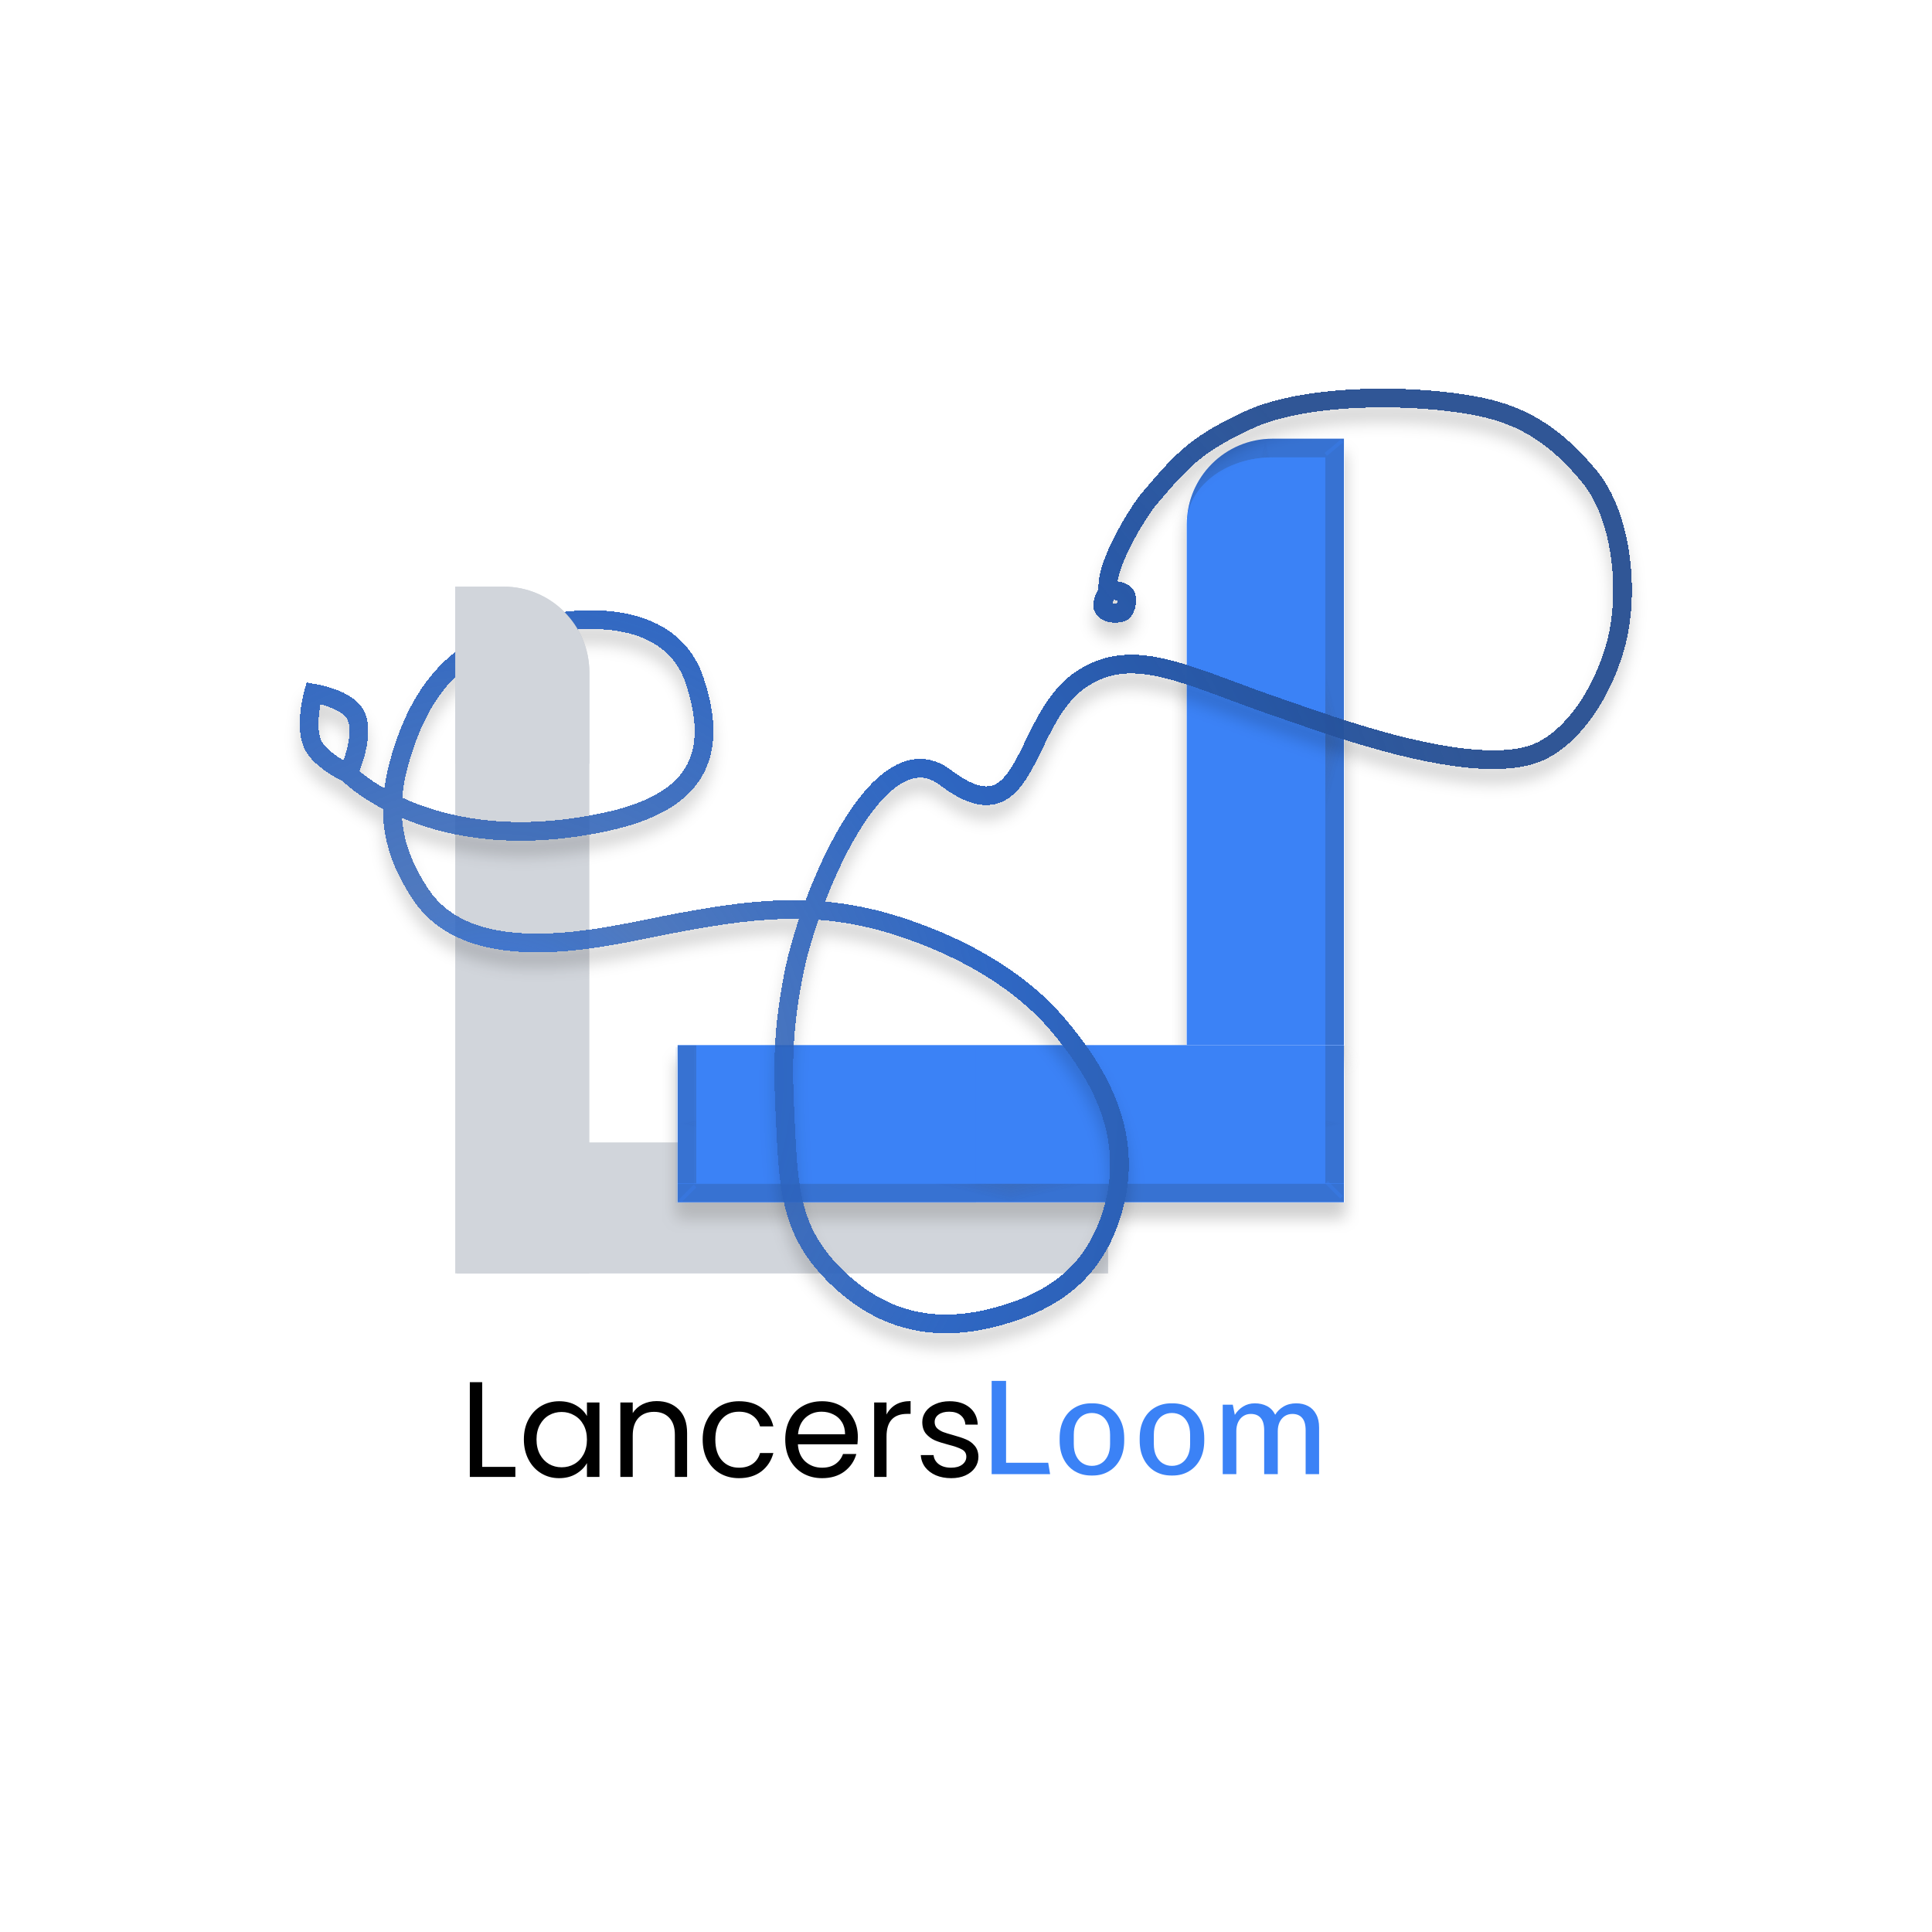
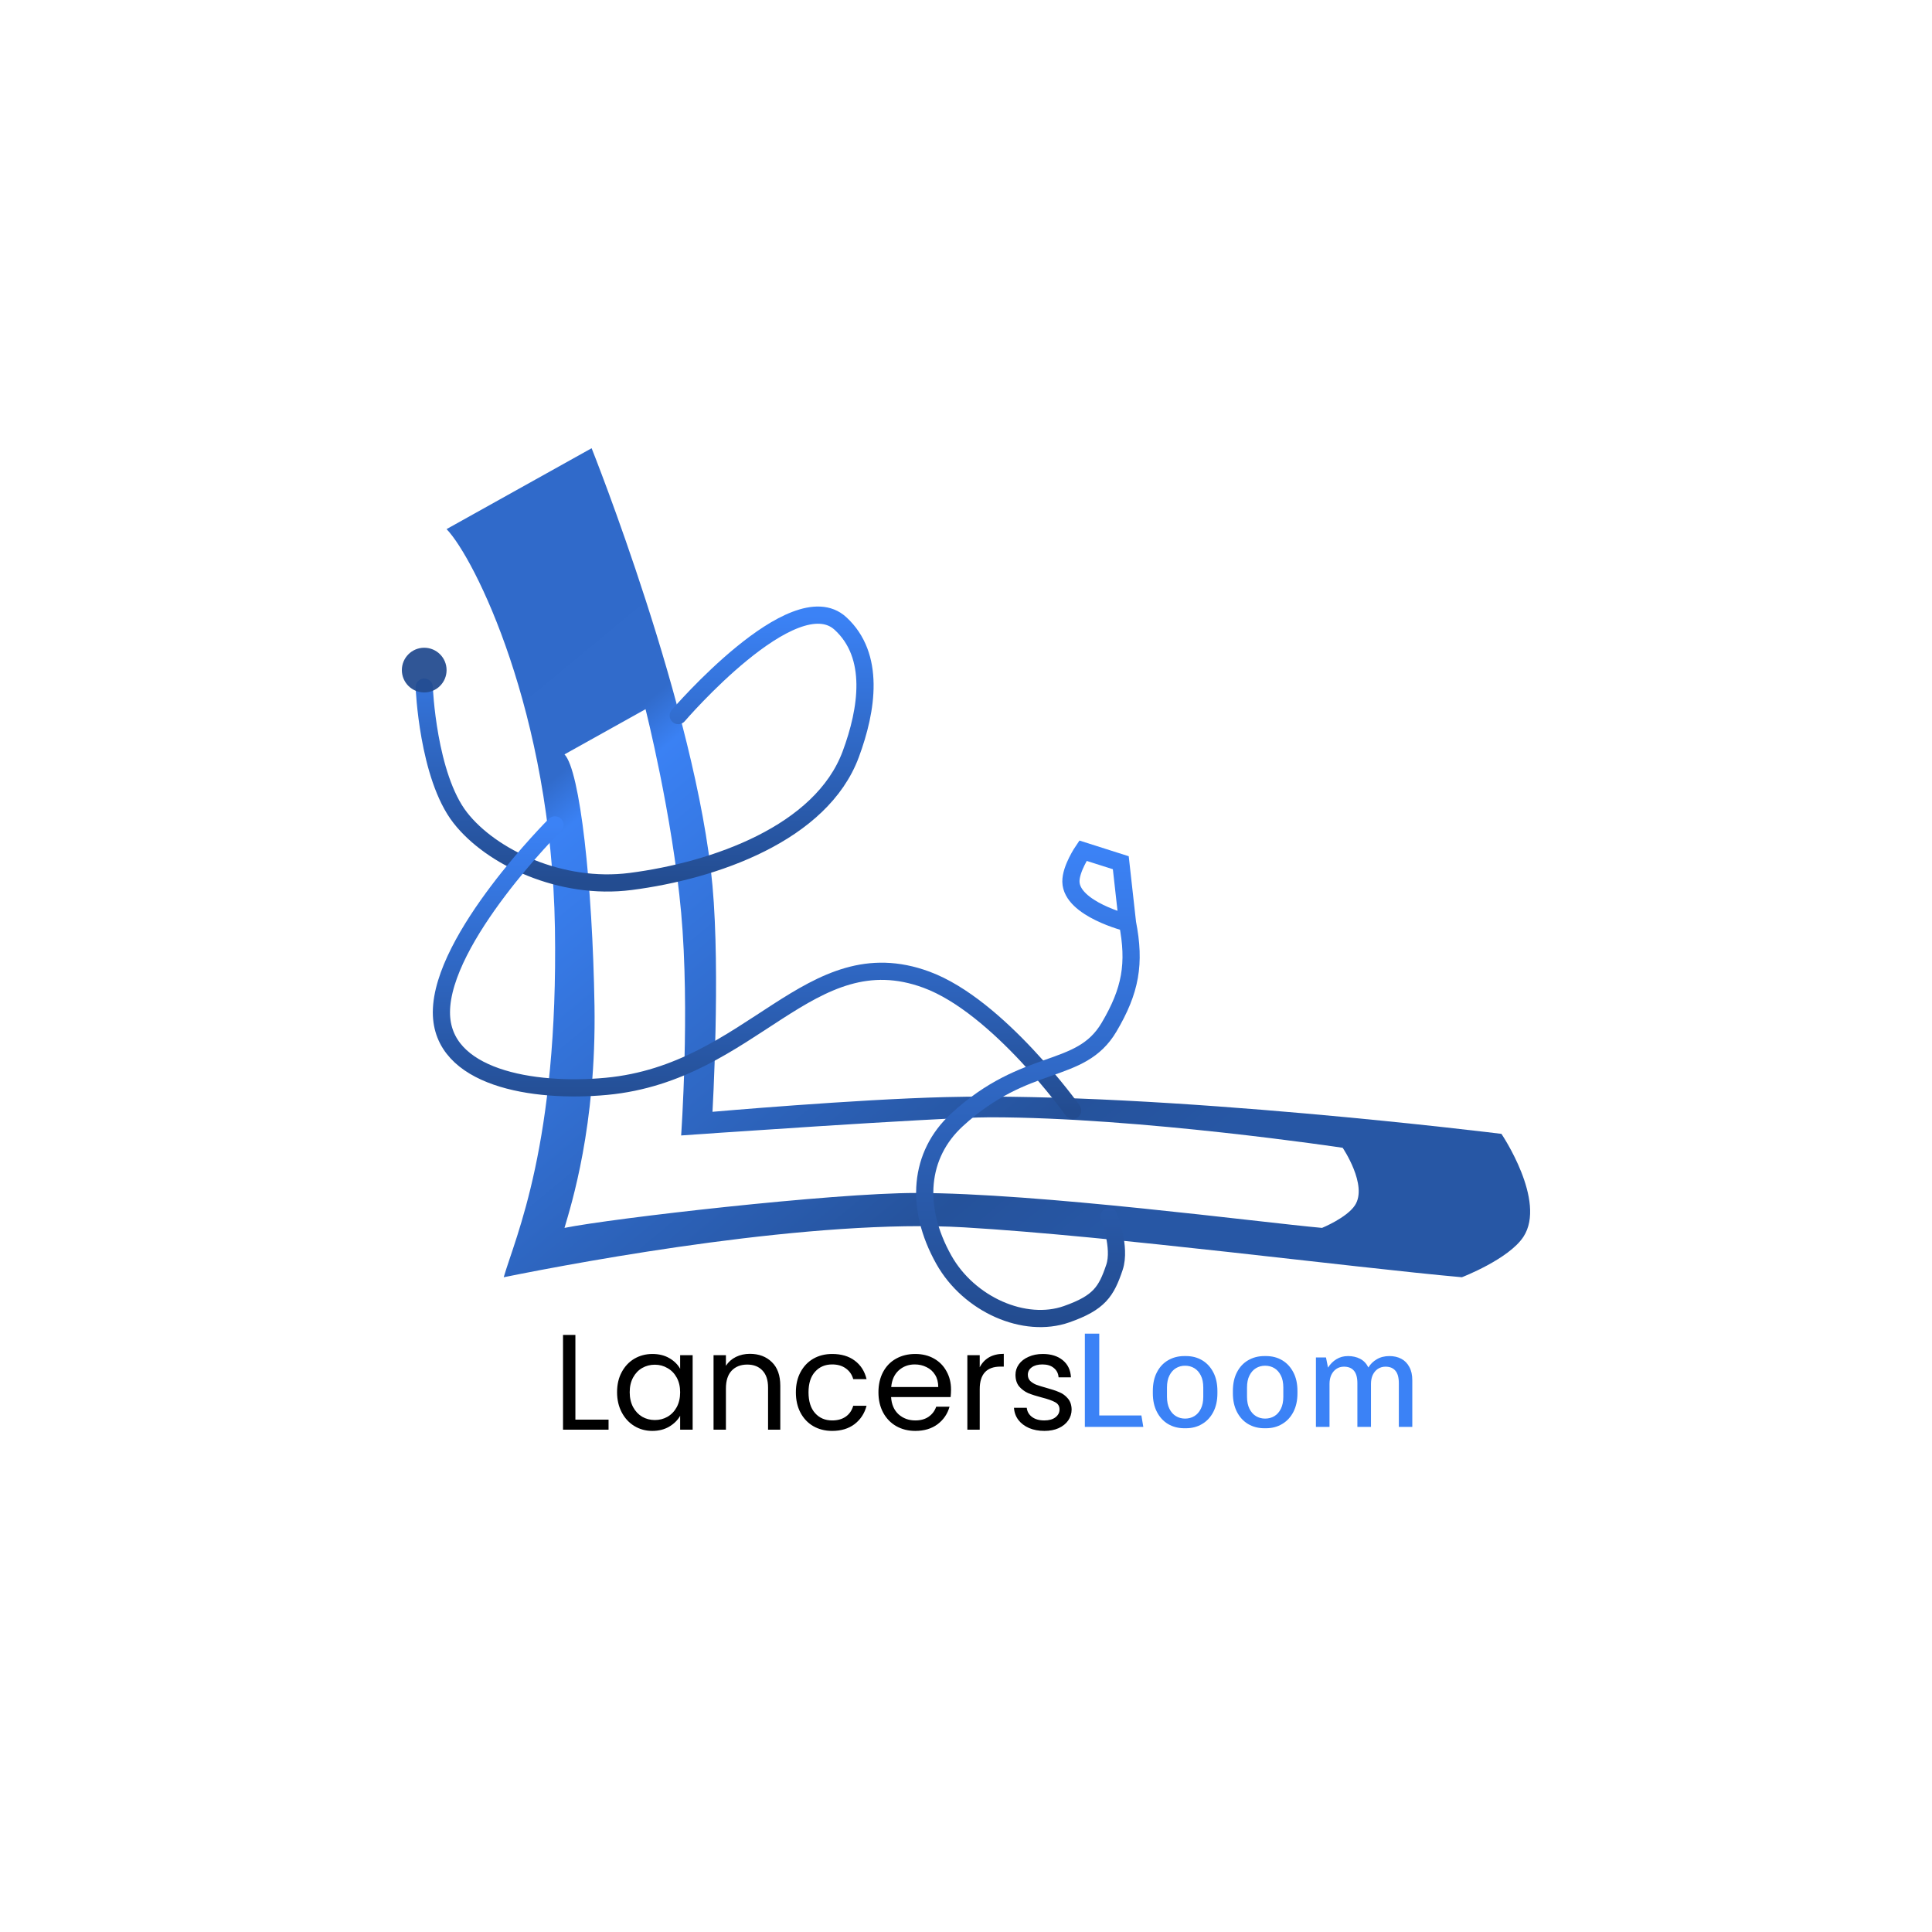
<svg xmlns="http://www.w3.org/2000/svg" width="500" height="500" viewBox="0 0 500 500" fill="none">
  <rect width="500" height="500" fill="white" />
-   <path d="M117.814 151.82H130.312C142.583 151.82 152.53 161.767 152.53 174.038V329.564H117.814V151.82Z" fill="#D1D5DB" />
-   <rect width="33.906" height="168.56" transform="matrix(0 -1 -1 0 286.779 329.564)" fill="#D1D5DB" />
-   <g filter="url(#filter0_dd_596_15)">
-     <mask id="path-3-inside-1_596_15" fill="white">
-       <path d="M347.81 113.536H329.341C317.07 113.536 307.123 123.483 307.123 135.754V270.471H347.81V113.536Z" />
-     </mask>
-     <path d="M347.81 113.536H329.341C317.07 113.536 307.123 123.483 307.123 135.754V270.471H347.81V113.536Z" fill="#3B82F6" />
-     <g clip-path="url(#paint0_diamond_596_15_clip_path)" data-figma-skip-parse="true" mask="url(#path-3-inside-1_596_15)">
-       <g transform="matrix(-0.0203435 0 0 0.0784676 327.466 192.003)">
-         <rect x="0" y="0" width="1238.1" height="1061.73" fill="url(#paint0_diamond_596_15)" opacity="0.64" shape-rendering="crispEdges" />
-         <rect x="0" y="0" width="1238.1" height="1061.73" transform="scale(1 -1)" fill="url(#paint0_diamond_596_15)" opacity="0.64" shape-rendering="crispEdges" />
-         <rect x="0" y="0" width="1238.1" height="1061.73" transform="scale(-1 1)" fill="url(#paint0_diamond_596_15)" opacity="0.64" shape-rendering="crispEdges" />
-         <rect x="0" y="0" width="1238.1" height="1061.73" transform="scale(-1)" fill="url(#paint0_diamond_596_15)" opacity="0.64" shape-rendering="crispEdges" />
-       </g>
-     </g>
-     <path d="M352.653 108.692H334.184C319.239 108.692 307.123 120.808 307.123 135.754V135.754C307.123 126.158 317.07 118.379 329.341 118.379H342.966L352.653 108.692ZM307.123 270.471H347.81H307.123ZM352.653 270.471V108.692L342.966 118.379V270.471H352.653ZM307.123 113.536V270.471V113.536Z" data-figma-gradient-fill="{&quot;type&quot;:&quot;GRADIENT_DIAMOND&quot;,&quot;stops&quot;:[{&quot;color&quot;:{&quot;r&quot;:0.52994793653488159,&quot;g&quot;:0.52994793653488159,&quot;b&quot;:0.52994793653488159,&quot;a&quot;:1.0},&quot;position&quot;:0.0},{&quot;color&quot;:{&quot;r&quot;:0.12994793057441711,&quot;g&quot;:0.12994793057441711,&quot;b&quot;:0.12994793057441711,&quot;a&quot;:0.27000001072883606},&quot;position&quot;:1.0}],&quot;stopsVar&quot;:[{&quot;color&quot;:{&quot;r&quot;:0.52994793653488159,&quot;g&quot;:0.52994793653488159,&quot;b&quot;:0.52994793653488159,&quot;a&quot;:1.0},&quot;position&quot;:0.0},{&quot;color&quot;:{&quot;r&quot;:0.12994793057441711,&quot;g&quot;:0.12994793057441711,&quot;b&quot;:0.12994793057441711,&quot;a&quot;:0.27000001072883606},&quot;position&quot;:1.0}],&quot;transform&quot;:{&quot;m00&quot;:-40.686901092529297,&quot;m01&quot;:0.0,&quot;m02&quot;:347.80957031250,&quot;m10&quot;:0.0,&quot;m11&quot;:156.93519592285156,&quot;m12&quot;:113.53576660156250},&quot;opacity&quot;:0.63999998569488525,&quot;blendMode&quot;:&quot;NORMAL&quot;,&quot;visible&quot;:true}" mask="url(#path-3-inside-1_596_15)" />
-   </g>
-   <g filter="url(#filter1_dd_596_15)">
-     <mask id="path-5-inside-2_596_15" fill="white">
-       <path d="M175.375 311.158V270.471H347.809V311.158L175.375 311.158Z" />
-     </mask>
-     <path d="M175.375 311.158V270.471H347.809V311.158L175.375 311.158Z" fill="#3B82F6" />
-     <g clip-path="url(#paint1_diamond_596_15_clip_path)" data-figma-skip-parse="true" mask="url(#path-5-inside-2_596_15)">
-       <g transform="matrix(0 -0.0203435 0.0862175 0 261.592 290.815)">
-         <rect x="0" y="0" width="1047.62" height="1011.24" fill="url(#paint1_diamond_596_15)" opacity="0.64" shape-rendering="crispEdges" />
-         <rect x="0" y="0" width="1047.62" height="1011.24" transform="scale(1 -1)" fill="url(#paint1_diamond_596_15)" opacity="0.64" shape-rendering="crispEdges" />
-         <rect x="0" y="0" width="1047.62" height="1011.24" transform="scale(-1 1)" fill="url(#paint1_diamond_596_15)" opacity="0.64" shape-rendering="crispEdges" />
-         <rect x="0" y="0" width="1047.62" height="1011.24" transform="scale(-1)" fill="url(#paint1_diamond_596_15)" opacity="0.64" shape-rendering="crispEdges" />
-       </g>
-     </g>
-     <path d="M175.375 311.158H170.531V316.002H175.375V311.158ZM347.809 311.158V316.002H352.653V311.158H347.809ZM180.218 311.158V270.471H170.531V311.158H180.218ZM342.966 270.471V311.158H352.653V270.471H342.966ZM347.809 306.314L175.375 306.314V316.002L347.809 316.002V306.314Z" data-figma-gradient-fill="{&quot;type&quot;:&quot;GRADIENT_DIAMOND&quot;,&quot;stops&quot;:[{&quot;color&quot;:{&quot;r&quot;:0.52994793653488159,&quot;g&quot;:0.52994793653488159,&quot;b&quot;:0.52994793653488159,&quot;a&quot;:1.0},&quot;position&quot;:0.0},{&quot;color&quot;:{&quot;r&quot;:0.12994793057441711,&quot;g&quot;:0.12994793057441711,&quot;b&quot;:0.12994793057441711,&quot;a&quot;:0.27000001072883606},&quot;position&quot;:1.0}],&quot;stopsVar&quot;:[{&quot;color&quot;:{&quot;r&quot;:0.52994793653488159,&quot;g&quot;:0.52994793653488159,&quot;b&quot;:0.52994793653488159,&quot;a&quot;:1.0},&quot;position&quot;:0.0},{&quot;color&quot;:{&quot;r&quot;:0.12994793057441711,&quot;g&quot;:0.12994793057441711,&quot;b&quot;:0.12994793057441711,&quot;a&quot;:0.27000001072883606},&quot;position&quot;:1.0}],&quot;transform&quot;:{&quot;m00&quot;:-7.6938874040799292e-15,&quot;m01&quot;:172.43496704101562,&quot;m02&quot;:175.374511718750,&quot;m10&quot;:-40.686901092529297,&quot;m11&quot;:-3.0770765574233624e-14,&quot;m12&quot;:311.1579589843750},&quot;opacity&quot;:0.63999998569488525,&quot;blendMode&quot;:&quot;NORMAL&quot;,&quot;visible&quot;:true}" mask="url(#path-5-inside-2_596_15)" />
-   </g>
-   <line x1="176.001" y1="310.815" x2="179.876" y2="306.941" stroke="#3B82F6" stroke-opacity="0.32" stroke-width="0.969" />
-   <line x1="343.308" y1="305.971" x2="347.183" y2="309.846" stroke="#3B82F6" stroke-opacity="0.32" stroke-width="0.969" />
-   <line x1="347.313" y1="114.083" x2="343.115" y2="117.605" stroke="#3B82F6" stroke-opacity="0.32" stroke-width="0.969" />
-   <g filter="url(#filter2_d_596_15)">
-     <path d="M90.126 200.204C90.126 200.204 111.65 222.422 156.78 212.701C179.692 207.766 186.449 196.127 179.734 176.019C173.988 158.817 152.652 158.106 135.172 162.941C119.057 167.399 110.04 177.142 104.657 192.972C99.7 207.549 100.355 218.622 108.872 231.448C122.137 251.421 156.969 242.378 171.984 239.471C193.526 235.302 210.833 232.891 231.766 239.471C251.14 245.562 265.093 255.055 273.424 264.775C284.648 277.869 293.917 294.101 287.748 314.064C283.161 328.908 273.189 336.612 258.201 340.704C241.604 345.236 227.648 341.824 215.577 329.564C205.462 319.291 204.207 309.087 203.468 294.689C202.599 277.771 202.161 268.692 205.405 252.065C209.28 232.206 227.351 188.145 244.639 201.206C266.436 217.675 264.112 186.641 279.514 176.019C293.56 166.332 307.912 175.475 332.794 183.769C341.513 186.675 382.014 202.262 398.668 194.425C406.902 190.55 414.421 180.044 418.043 167.301C421.807 154.058 420.051 133.819 411.262 123.223C402.995 113.258 394.793 107.723 383.168 105.301C366.887 101.91 338.182 101.669 323.107 108.692C310.048 114.775 306.459 118.379 297.435 129.035C294.621 132.359 285.81 146.473 286.779 152.77M90.126 200.204C90.126 200.204 83.208 196.976 81.1 192.972C78.625 188.274 81.1 179.374 81.1 179.374C81.1 179.374 88.839 180.631 91.514 184.235C95.245 189.261 90.126 200.204 90.126 200.204ZM286.779 152.77C286.262 154.232 284.442 156.487 285.922 157.851C287.119 158.953 288.931 158.776 290.088 158.545C291.245 158.314 291.884 155.781 291.477 154.379C290.935 152.517 286.779 152.77 286.779 152.77Z" stroke="url(#paint2_radial_596_15)" stroke-width="4.844" stroke-linecap="round" shape-rendering="crispEdges" />
-   </g>
-   <path d="M117.814 151.82H130.312C142.583 151.82 152.53 161.767 152.53 174.038V197.644H117.814V151.82Z" fill="#D1D5DB" />
-   <g opacity="0.1">
-     <mask id="path-12-inside-3_596_15" fill="white">
-       <path d="M174.832 311.294V271.024H252.595V311.294H174.832Z" />
-     </mask>
-     <path d="M174.832 311.294V271.024H252.595V311.294H174.832Z" fill="#3B82F6" />
-     <g clip-path="url(#paint3_diamond_596_15_clip_path)" data-figma-skip-parse="true" mask="url(#path-12-inside-3_596_15)">
-       <g transform="matrix(0 -0.0201351 0.0388815 0 213.714 291.159)">
-         <rect x="0" y="0" width="1048.11" height="1024.92" fill="url(#paint3_diamond_596_15)" opacity="0.64" shape-rendering="crispEdges" />
-         <rect x="0" y="0" width="1048.11" height="1024.92" transform="scale(1 -1)" fill="url(#paint3_diamond_596_15)" opacity="0.64" shape-rendering="crispEdges" />
-         <rect x="0" y="0" width="1048.11" height="1024.92" transform="scale(-1 1)" fill="url(#paint3_diamond_596_15)" opacity="0.64" shape-rendering="crispEdges" />
-         <rect x="0" y="0" width="1048.11" height="1024.92" transform="scale(-1)" fill="url(#paint3_diamond_596_15)" opacity="0.64" shape-rendering="crispEdges" />
-       </g>
-     </g>
-     <path d="M174.832 311.294H169.988V316.138H174.832V311.294ZM179.676 311.294V271.024H169.988V311.294H179.676ZM252.595 306.45H174.832V316.138H252.595V306.45Z" data-figma-gradient-fill="{&quot;type&quot;:&quot;GRADIENT_DIAMOND&quot;,&quot;stops&quot;:[{&quot;color&quot;:{&quot;r&quot;:0.52994793653488159,&quot;g&quot;:0.52994793653488159,&quot;b&quot;:0.52994793653488159,&quot;a&quot;:1.0},&quot;position&quot;:0.0},{&quot;color&quot;:{&quot;r&quot;:0.12994793057441711,&quot;g&quot;:0.12994793057441711,&quot;b&quot;:0.12994793057441711,&quot;a&quot;:0.27000001072883606},&quot;position&quot;:1.0}],&quot;stopsVar&quot;:[{&quot;color&quot;:{&quot;r&quot;:0.52994793653488159,&quot;g&quot;:0.52994793653488159,&quot;b&quot;:0.52994793653488159,&quot;a&quot;:1.0},&quot;position&quot;:0.0},{&quot;color&quot;:{&quot;r&quot;:0.12994793057441711,&quot;g&quot;:0.12994793057441711,&quot;b&quot;:0.12994793057441711,&quot;a&quot;:0.27000001072883606},&quot;position&quot;:1.0}],&quot;transform&quot;:{&quot;m00&quot;:-7.6150786116344418e-15,&quot;m01&quot;:77.763031005859375,&quot;m02&quot;:174.832031250,&quot;m10&quot;:-40.27014160156250,&quot;m11&quot;:-1.3876698523444288e-14,&quot;m12&quot;:311.29382324218750},&quot;opacity&quot;:0.63999998569488525,&quot;blendMode&quot;:&quot;NORMAL&quot;,&quot;visible&quot;:true}" mask="url(#path-12-inside-3_596_15)" />
-   </g>
-   <path d="M124.791 379.629H133.375V382.232H121.59V357.713H124.791V379.629ZM135.578 372.523C135.578 370.553 135.977 368.829 136.775 367.352C137.572 365.851 138.662 364.69 140.046 363.869C141.453 363.048 143.013 362.638 144.725 362.638C146.413 362.638 147.879 363.001 149.122 363.728C150.365 364.455 151.292 365.37 151.901 366.472V362.954H155.138V382.232H151.901V378.644C151.268 379.77 150.318 380.708 149.052 381.458C147.809 382.185 146.355 382.549 144.69 382.549C142.978 382.549 141.43 382.127 140.046 381.282C138.662 380.438 137.572 379.254 136.775 377.729C135.977 376.205 135.578 374.469 135.578 372.523ZM151.901 372.558C151.901 371.104 151.608 369.838 151.022 368.759C150.436 367.68 149.638 366.859 148.63 366.296C147.645 365.71 146.554 365.417 145.358 365.417C144.162 365.417 143.072 365.698 142.087 366.261C141.102 366.824 140.316 367.645 139.73 368.724C139.143 369.802 138.85 371.069 138.85 372.523C138.85 374 139.143 375.29 139.73 376.393C140.316 377.471 141.102 378.304 142.087 378.89C143.072 379.453 144.162 379.735 145.358 379.735C146.554 379.735 147.645 379.453 148.63 378.89C149.638 378.304 150.436 377.471 151.022 376.393C151.608 375.29 151.901 374.012 151.901 372.558ZM169.94 362.603C172.285 362.603 174.185 363.318 175.639 364.748C177.093 366.156 177.82 368.196 177.82 370.87V382.232H174.654V371.327C174.654 369.404 174.173 367.938 173.212 366.93C172.25 365.898 170.937 365.382 169.272 365.382C167.583 365.382 166.235 365.909 165.226 366.965C164.241 368.02 163.749 369.556 163.749 371.573V382.232H160.548V362.954H163.749V365.698C164.382 364.713 165.238 363.951 166.317 363.412C167.419 362.872 168.627 362.603 169.94 362.603ZM181.853 372.558C181.853 370.565 182.252 368.829 183.049 367.352C183.847 365.851 184.949 364.69 186.356 363.869C187.787 363.048 189.417 362.638 191.246 362.638C193.615 362.638 195.561 363.212 197.086 364.361C198.634 365.511 199.654 367.105 200.146 369.146H196.699C196.37 367.973 195.725 367.047 194.764 366.367C193.826 365.687 192.653 365.346 191.246 365.346C189.417 365.346 187.939 365.98 186.814 367.246C185.688 368.489 185.125 370.26 185.125 372.558C185.125 374.88 185.688 376.674 186.814 377.94C187.939 379.207 189.417 379.84 191.246 379.84C192.653 379.84 193.826 379.512 194.764 378.855C195.702 378.198 196.347 377.26 196.699 376.041H200.146C199.63 378.011 198.598 379.594 197.05 380.79C195.503 381.962 193.568 382.549 191.246 382.549C189.417 382.549 187.787 382.138 186.356 381.318C184.949 380.497 183.847 379.336 183.049 377.835C182.252 376.334 181.853 374.575 181.853 372.558ZM222.007 371.855C222.007 372.464 221.972 373.109 221.901 373.789H206.493C206.61 375.689 207.255 377.178 208.428 378.257C209.624 379.312 211.066 379.84 212.755 379.84C214.139 379.84 215.288 379.523 216.202 378.89C217.141 378.234 217.797 377.366 218.172 376.287H221.62C221.104 378.14 220.072 379.652 218.524 380.825C216.976 381.974 215.053 382.549 212.755 382.549C210.926 382.549 209.284 382.138 207.83 381.318C206.399 380.497 205.274 379.336 204.453 377.835C203.632 376.31 203.222 374.552 203.222 372.558C203.222 370.565 203.62 368.817 204.418 367.316C205.215 365.816 206.329 364.666 207.76 363.869C209.214 363.048 210.879 362.638 212.755 362.638C214.584 362.638 216.202 363.036 217.61 363.834C219.017 364.631 220.096 365.733 220.846 367.141C221.62 368.524 222.007 370.096 222.007 371.855ZM218.7 371.186C218.7 369.967 218.43 368.923 217.891 368.055C217.352 367.164 216.613 366.496 215.675 366.05C214.76 365.581 213.74 365.346 212.614 365.346C210.996 365.346 209.612 365.862 208.463 366.894C207.337 367.926 206.693 369.357 206.528 371.186H218.7ZM229.434 366.085C229.997 364.983 230.794 364.127 231.826 363.517C232.881 362.907 234.159 362.603 235.66 362.603V365.909H234.816C231.228 365.909 229.434 367.856 229.434 371.749V382.232H226.232V362.954H229.434V366.085ZM246.18 382.549C244.703 382.549 243.378 382.303 242.205 381.81C241.032 381.294 240.106 380.591 239.426 379.699C238.746 378.785 238.371 377.741 238.3 376.568H241.607C241.701 377.53 242.146 378.316 242.944 378.925C243.765 379.535 244.832 379.84 246.145 379.84C247.365 379.84 248.326 379.57 249.03 379.031C249.733 378.492 250.085 377.811 250.085 376.991C250.085 376.146 249.71 375.525 248.959 375.126C248.209 374.704 247.048 374.294 245.477 373.895C244.046 373.52 242.874 373.144 241.959 372.769C241.068 372.37 240.294 371.796 239.637 371.045C239.004 370.271 238.687 369.263 238.687 368.02C238.687 367.035 238.98 366.132 239.567 365.311C240.153 364.49 240.986 363.846 242.064 363.376C243.143 362.884 244.374 362.638 245.758 362.638C247.892 362.638 249.616 363.177 250.929 364.256C252.243 365.335 252.946 366.812 253.04 368.688H249.839C249.768 367.68 249.358 366.871 248.608 366.261C247.881 365.651 246.896 365.346 245.653 365.346C244.503 365.346 243.589 365.593 242.909 366.085C242.229 366.578 241.889 367.223 241.889 368.02C241.889 368.653 242.088 369.181 242.487 369.603C242.909 370.002 243.425 370.33 244.034 370.588C244.668 370.823 245.535 371.092 246.638 371.397C248.021 371.772 249.147 372.148 250.015 372.523C250.882 372.875 251.621 373.414 252.231 374.141C252.864 374.868 253.193 375.818 253.216 376.991C253.216 378.046 252.923 378.996 252.337 379.84C251.75 380.684 250.918 381.353 249.839 381.845C248.783 382.314 247.564 382.549 246.18 382.549Z" fill="black" />
-   <path d="M256.64 381.509V357.377H260.369V378.554H271.274L271.767 381.509H256.64ZM282.362 381.861C280.814 381.861 279.419 381.497 278.176 380.77C276.956 380.043 275.995 379 275.291 377.639C274.588 376.279 274.236 374.673 274.236 372.82V372.222C274.236 370.322 274.588 368.704 275.291 367.367C275.995 366.007 276.956 364.975 278.176 364.272C279.419 363.545 280.814 363.181 282.362 363.181H282.819C284.391 363.181 285.786 363.545 287.006 364.272C288.225 364.999 289.187 366.042 289.89 367.402C290.594 368.739 290.946 370.346 290.946 372.222V372.82C290.946 374.673 290.594 376.279 289.89 377.639C289.187 379 288.213 380.043 286.97 380.77C285.751 381.497 284.367 381.861 282.819 381.861H282.362ZM282.573 379.363C283.464 379.363 284.262 379.152 284.965 378.73C285.669 378.308 286.232 377.675 286.654 376.83C287.076 375.986 287.287 374.942 287.287 373.699V371.342C287.287 370.076 287.076 369.032 286.654 368.212C286.232 367.367 285.669 366.734 284.965 366.312C284.262 365.89 283.464 365.679 282.573 365.679C281.705 365.679 280.92 365.89 280.216 366.312C279.513 366.734 278.95 367.367 278.528 368.212C278.105 369.032 277.894 370.076 277.894 371.342V373.699C277.894 374.942 278.105 375.986 278.528 376.83C278.95 377.675 279.513 378.308 280.216 378.73C280.92 379.152 281.705 379.363 282.573 379.363ZM303.077 381.861C301.53 381.861 300.134 381.497 298.891 380.77C297.672 380.043 296.71 379 296.007 377.639C295.303 376.279 294.951 374.673 294.951 372.82V372.222C294.951 370.322 295.303 368.704 296.007 367.367C296.71 366.007 297.672 364.975 298.891 364.272C300.134 363.545 301.53 363.181 303.077 363.181H303.535C305.106 363.181 306.502 363.545 307.721 364.272C308.941 364.999 309.902 366.042 310.606 367.402C311.309 368.739 311.661 370.346 311.661 372.222V372.82C311.661 374.673 311.309 376.279 310.606 377.639C309.902 379 308.929 380.043 307.686 380.77C306.466 381.497 305.083 381.861 303.535 381.861H303.077ZM303.289 379.363C304.18 379.363 304.977 379.152 305.681 378.73C306.384 378.308 306.947 377.675 307.369 376.83C307.791 375.986 308.002 374.942 308.002 373.699V371.342C308.002 370.076 307.791 369.032 307.369 368.212C306.947 367.367 306.384 366.734 305.681 366.312C304.977 365.89 304.18 365.679 303.289 365.679C302.421 365.679 301.635 365.89 300.932 366.312C300.228 366.734 299.665 367.367 299.243 368.212C298.821 369.032 298.61 370.076 298.61 371.342V373.699C298.61 374.942 298.821 375.986 299.243 376.83C299.665 377.675 300.228 378.308 300.932 378.73C301.635 379.152 302.421 379.363 303.289 379.363ZM316.441 381.509V363.533H319.044L319.572 366.171C320.158 365.233 320.885 364.506 321.753 363.99C322.62 363.451 323.617 363.181 324.743 363.181C325.915 363.181 326.959 363.416 327.874 363.885C328.788 364.354 329.504 365.104 330.02 366.136C330.536 365.268 331.251 364.565 332.165 364.025C333.104 363.462 334.206 363.181 335.472 363.181C336.621 363.181 337.642 363.416 338.533 363.885C339.424 364.354 340.116 365.057 340.608 365.995C341.124 366.91 341.382 368.059 341.382 369.443V381.509H337.9V370.217C337.9 368.716 337.595 367.625 336.985 366.945C336.399 366.265 335.554 365.925 334.452 365.925C333.725 365.925 333.068 366.113 332.482 366.488C331.919 366.863 331.474 367.391 331.145 368.071C330.84 368.751 330.688 369.513 330.688 370.357V381.509H327.17V370.217C327.17 368.716 326.865 367.625 326.255 366.945C325.669 366.265 324.813 365.925 323.687 365.925C322.96 365.925 322.315 366.113 321.753 366.488C321.19 366.863 320.744 367.391 320.416 368.071C320.111 368.751 319.959 369.513 319.959 370.357V381.509H316.441Z" fill="#3B82F6" />
+   <path d="M143.615 240.189C142.705 184.245 122.777 144.385 115.573 136.932L153.11 116C153.11 116 180.276 183.971 184.391 229.221C186.463 252.006 184.391 287.734 184.391 287.734C184.391 287.734 221.078 284.518 244.678 283.929C301.022 282.521 388.571 293.443 388.571 293.443C388.571 293.443 400.331 310.815 394.259 320.083C390.458 325.885 378.334 330.549 378.334 330.549C349.896 328.012 288.229 319.924 249.555 317.64C210.88 315.357 152.352 326.109 130.36 330.549C133.393 320.083 144.525 296.134 143.615 240.189Z" fill="url(#paint0_linear_598_2)" />
+   <path d="M153.854 260.22C153.345 228.962 150.116 199.396 146.091 195.232L167.065 183.537C167.065 183.537 173.981 210.901 176.28 236.183C178.579 261.466 176.28 293.856 176.28 293.856C176.28 293.856 243.042 289.153 256.232 289.153C294.957 289.153 347.482 297.046 347.482 297.046C347.482 297.046 354.052 306.752 350.66 311.93C348.536 315.172 342.14 317.778 342.14 317.778C326.252 316.36 268.695 308.738 237.091 308.738C215.445 308.738 158.379 315.297 146.091 317.778C147.786 311.93 154.362 291.478 153.854 260.22Z" fill="white" />
+   <path d="M109.787 177.826C109.787 177.826 110.687 200.862 119.134 211.655C127.146 221.893 145.174 230.445 163.201 228.125C184.876 225.335 212.58 215.677 220.177 195.186C224.467 183.614 226.605 169.696 217.506 161.356C205.454 150.31 175.534 185.189 175.534 185.189" stroke="url(#paint1_linear_598_2)" stroke-width="4.451" stroke-linecap="round" />
+   <path d="M143.616 213.482C143.616 213.482 114.238 242.786 114.238 262.001C114.238 278.915 137.84 282.941 156.969 281.141C194.805 277.58 209.468 242.384 239.762 253.543C258.361 260.394 277.598 287.373 277.598 287.373" stroke="url(#paint2_linear_598_2)" stroke-width="4.451" stroke-linecap="round" />
+   <path d="M287.016 314.861C287.016 314.861 290.158 322.822 288.422 327.982C286.299 334.295 284.484 337.143 276.045 340.114C265.179 343.939 250.781 337.638 244.257 326.002C236.623 312.385 237.905 298.818 247.633 289.855C265.636 273.268 279.555 278.446 287.016 265.84C292.615 256.381 293.858 249.365 291.798 238.854M291.798 238.854L290.061 223.275L280.269 220.159C280.269 220.159 277.095 224.814 277.153 228.171C277.274 235.249 291.798 238.854 291.798 238.854Z" stroke="url(#paint3_linear_598_2)" stroke-width="4.451" stroke-linecap="round" />
+   <circle cx="109.787" cy="173.421" r="5.787" fill="#234C90" fill-opacity="0.94" />
+   <path d="M148.91 367.397H157.494V370H145.709V345.481H148.91V367.397ZM159.697 360.291C159.697 358.321 160.096 356.597 160.893 355.119C161.691 353.619 162.781 352.458 164.165 351.637C165.572 350.816 167.132 350.406 168.844 350.406C170.532 350.406 171.998 350.769 173.241 351.496C174.484 352.223 175.41 353.138 176.02 354.24V350.722H179.256V370H176.02V366.412C175.387 367.538 174.437 368.476 173.171 369.226C171.928 369.953 170.474 370.317 168.808 370.317C167.096 370.317 165.549 369.894 164.165 369.05C162.781 368.206 161.691 367.022 160.893 365.497C160.096 363.973 159.697 362.237 159.697 360.291ZM176.02 360.326C176.02 358.872 175.727 357.605 175.141 356.527C174.554 355.448 173.757 354.627 172.748 354.064C171.763 353.478 170.673 353.185 169.477 353.185C168.281 353.185 167.19 353.466 166.205 354.029C165.22 354.592 164.435 355.413 163.848 356.491C163.262 357.57 162.969 358.837 162.969 360.291C162.969 361.768 163.262 363.058 163.848 364.16C164.435 365.239 165.22 366.072 166.205 366.658C167.19 367.221 168.281 367.502 169.477 367.502C170.673 367.502 171.763 367.221 172.748 366.658C173.757 366.072 174.554 365.239 175.141 364.16C175.727 363.058 176.02 361.78 176.02 360.326ZM194.059 350.37C196.404 350.37 198.304 351.086 199.758 352.516C201.212 353.923 201.939 355.964 201.939 358.637V370H198.773V359.095C198.773 357.172 198.292 355.706 197.33 354.697C196.369 353.665 195.056 353.149 193.39 353.149C191.702 353.149 190.353 353.677 189.345 354.733C188.36 355.788 187.867 357.324 187.867 359.341V370H184.666V350.722H187.867V353.466C188.501 352.481 189.357 351.719 190.435 351.179C191.538 350.64 192.746 350.37 194.059 350.37ZM205.972 360.326C205.972 358.332 206.371 356.597 207.168 355.119C207.965 353.619 209.068 352.458 210.475 351.637C211.905 350.816 213.535 350.406 215.365 350.406C217.733 350.406 219.68 350.98 221.204 352.129C222.752 353.278 223.772 354.873 224.265 356.914H220.817C220.489 355.741 219.844 354.815 218.883 354.134C217.944 353.454 216.772 353.114 215.365 353.114C213.535 353.114 212.058 353.748 210.932 355.014C209.806 356.257 209.244 358.028 209.244 360.326C209.244 362.648 209.806 364.442 210.932 365.708C212.058 366.975 213.535 367.608 215.365 367.608C216.772 367.608 217.944 367.28 218.883 366.623C219.821 365.966 220.466 365.028 220.817 363.809H224.265C223.749 365.779 222.717 367.362 221.169 368.558C219.621 369.73 217.686 370.317 215.365 370.317C213.535 370.317 211.905 369.906 210.475 369.085C209.068 368.265 207.965 367.104 207.168 365.603C206.371 364.102 205.972 362.343 205.972 360.326ZM246.126 359.622C246.126 360.232 246.09 360.877 246.02 361.557H230.612C230.729 363.457 231.374 364.946 232.547 366.025C233.743 367.08 235.185 367.608 236.874 367.608C238.257 367.608 239.406 367.291 240.321 366.658C241.259 366.001 241.916 365.134 242.291 364.055H245.739C245.223 365.908 244.191 367.42 242.643 368.593C241.095 369.742 239.172 370.317 236.874 370.317C235.044 370.317 233.403 369.906 231.949 369.085C230.518 368.265 229.392 367.104 228.571 365.603C227.751 364.078 227.34 362.319 227.34 360.326C227.34 358.332 227.739 356.585 228.536 355.084C229.334 353.583 230.448 352.434 231.878 351.637C233.332 350.816 234.997 350.406 236.874 350.406C238.703 350.406 240.321 350.804 241.728 351.602C243.135 352.399 244.214 353.501 244.965 354.908C245.739 356.292 246.126 357.863 246.126 359.622ZM242.819 358.954C242.819 357.734 242.549 356.691 242.01 355.823C241.47 354.932 240.731 354.263 239.793 353.818C238.879 353.349 237.859 353.114 236.733 353.114C235.115 353.114 233.731 353.63 232.582 354.662C231.456 355.694 230.811 357.125 230.647 358.954H242.819ZM253.552 353.853C254.115 352.751 254.913 351.895 255.944 351.285C257 350.675 258.278 350.37 259.779 350.37V353.677H258.935C255.346 353.677 253.552 355.624 253.552 359.517V370H250.351V350.722H253.552V353.853ZM270.299 370.317C268.821 370.317 267.496 370.07 266.324 369.578C265.151 369.062 264.225 368.358 263.545 367.467C262.865 366.553 262.489 365.509 262.419 364.336H265.726C265.82 365.298 266.265 366.083 267.063 366.693C267.883 367.303 268.95 367.608 270.264 367.608C271.483 367.608 272.445 367.338 273.148 366.799C273.852 366.259 274.204 365.579 274.204 364.758C274.204 363.914 273.829 363.293 273.078 362.894C272.328 362.472 271.167 362.061 269.595 361.663C268.165 361.287 266.992 360.912 266.078 360.537C265.186 360.138 264.412 359.564 263.756 358.813C263.123 358.039 262.806 357.031 262.806 355.788C262.806 354.803 263.099 353.9 263.685 353.079C264.272 352.258 265.104 351.613 266.183 351.144C267.262 350.652 268.493 350.406 269.877 350.406C272.011 350.406 273.735 350.945 275.048 352.024C276.361 353.103 277.065 354.58 277.159 356.456H273.958C273.887 355.448 273.477 354.639 272.726 354.029C271.999 353.419 271.014 353.114 269.771 353.114C268.622 353.114 267.707 353.361 267.027 353.853C266.347 354.346 266.007 354.991 266.007 355.788C266.007 356.421 266.207 356.949 266.605 357.371C267.027 357.77 267.543 358.098 268.153 358.356C268.786 358.59 269.654 358.86 270.756 359.165C272.14 359.54 273.266 359.915 274.133 360.291C275.001 360.643 275.74 361.182 276.35 361.909C276.983 362.636 277.311 363.586 277.335 364.758C277.335 365.814 277.041 366.764 276.455 367.608C275.869 368.452 275.036 369.121 273.958 369.613C272.902 370.082 271.683 370.317 270.299 370.317Z" fill="black" />
+   <path d="M280.759 369.277V345.144H284.488V366.322H295.393L295.886 369.277H280.759ZM306.481 369.629C304.933 369.629 303.537 369.265 302.294 368.538C301.075 367.811 300.113 366.767 299.41 365.407C298.706 364.047 298.354 362.44 298.354 360.588V359.99C298.354 358.09 298.706 356.472 299.41 355.135C300.113 353.775 301.075 352.743 302.294 352.039C303.537 351.312 304.933 350.949 306.481 350.949H306.938C308.509 350.949 309.905 351.312 311.124 352.039C312.344 352.766 313.305 353.81 314.009 355.17C314.712 356.507 315.064 358.114 315.064 359.99V360.588C315.064 362.44 314.712 364.047 314.009 365.407C313.305 366.767 312.332 367.811 311.089 368.538C309.87 369.265 308.486 369.629 306.938 369.629H306.481ZM306.692 367.131C307.583 367.131 308.38 366.92 309.084 366.498C309.787 366.076 310.35 365.442 310.772 364.598C311.195 363.754 311.406 362.71 311.406 361.467V359.11C311.406 357.844 311.195 356.8 310.772 355.979C310.35 355.135 309.787 354.502 309.084 354.08C308.38 353.658 307.583 353.447 306.692 353.447C305.824 353.447 305.038 353.658 304.335 354.08C303.631 354.502 303.068 355.135 302.646 355.979C302.224 356.8 302.013 357.844 302.013 359.11V361.467C302.013 362.71 302.224 363.754 302.646 364.598C303.068 365.442 303.631 366.076 304.335 366.498C305.038 366.92 305.824 367.131 306.692 367.131ZM327.196 369.629C325.648 369.629 324.253 369.265 323.01 368.538C321.79 367.811 320.829 366.767 320.125 365.407C319.422 364.047 319.07 362.44 319.07 360.588V359.99C319.07 358.09 319.422 356.472 320.125 355.135C320.829 353.775 321.79 352.743 323.01 352.039C324.253 351.312 325.648 350.949 327.196 350.949H327.653C329.225 350.949 330.62 351.312 331.84 352.039C333.059 352.766 334.021 353.81 334.724 355.17C335.428 356.507 335.78 358.114 335.78 359.99V360.588C335.78 362.44 335.428 364.047 334.724 365.407C334.021 366.767 333.048 367.811 331.805 368.538C330.585 369.265 329.201 369.629 327.653 369.629H327.196ZM327.407 367.131C328.298 367.131 329.096 366.92 329.799 366.498C330.503 366.076 331.066 365.442 331.488 364.598C331.91 363.754 332.121 362.71 332.121 361.467V359.11C332.121 357.844 331.91 356.8 331.488 355.979C331.066 355.135 330.503 354.502 329.799 354.08C329.096 353.658 328.298 353.447 327.407 353.447C326.539 353.447 325.754 353.658 325.05 354.08C324.347 354.502 323.784 355.135 323.362 355.979C322.94 356.8 322.728 357.844 322.728 359.11V361.467C322.728 362.71 322.94 363.754 323.362 364.598C323.784 365.442 324.347 366.076 325.05 366.498C325.754 366.92 326.539 367.131 327.407 367.131ZM340.559 369.277V351.301H343.163L343.69 353.939C344.277 353.001 345.004 352.274 345.871 351.758C346.739 351.219 347.736 350.949 348.861 350.949C350.034 350.949 351.078 351.183 351.992 351.652C352.907 352.121 353.622 352.872 354.138 353.904C354.654 353.036 355.369 352.333 356.284 351.793C357.222 351.23 358.324 350.949 359.591 350.949C360.74 350.949 361.76 351.183 362.651 351.652C363.543 352.121 364.234 352.825 364.727 353.763C365.243 354.678 365.501 355.827 365.501 357.211V369.277H362.018V357.985C362.018 356.484 361.713 355.393 361.104 354.713C360.517 354.033 359.673 353.693 358.571 353.693C357.844 353.693 357.187 353.88 356.601 354.256C356.038 354.631 355.592 355.159 355.264 355.839C354.959 356.519 354.807 357.281 354.807 358.125V369.277H351.289V357.985C351.289 356.484 350.984 355.393 350.374 354.713C349.788 354.033 348.932 353.693 347.806 353.693C347.079 353.693 346.434 353.88 345.871 354.256C345.308 354.631 344.863 355.159 344.534 355.839C344.23 356.519 344.077 357.281 344.077 358.125V369.277H340.559Z" fill="#3B82F6" />
  <defs>
-     <filter id="filter0_dd_596_15" x="303.248" y="113.536" width="48.437" height="164.685" filterUnits="userSpaceOnUse" color-interpolation-filters="sRGB">
-       <feFlood flood-opacity="0" result="BackgroundImageFix" />
-       <feColorMatrix in="SourceAlpha" type="matrix" values="0 0 0 0 0 0 0 0 0 0 0 0 0 0 0 0 0 0 127 0" result="hardAlpha" />
-       <feOffset dy="3.875" />
-       <feGaussianBlur stdDeviation="1.937" />
-       <feComposite in2="hardAlpha" operator="out" />
-       <feColorMatrix type="matrix" values="0 0 0 0 0 0 0 0 0 0 0 0 0 0 0 0 0 0 0.25 0" />
-       <feBlend mode="normal" in2="BackgroundImageFix" result="effect1_dropShadow_596_15" />
-       <feColorMatrix in="SourceAlpha" type="matrix" values="0 0 0 0 0 0 0 0 0 0 0 0 0 0 0 0 0 0 127 0" result="hardAlpha" />
-       <feOffset dy="3.875" />
-       <feGaussianBlur stdDeviation="1.937" />
-       <feComposite in2="hardAlpha" operator="out" />
-       <feColorMatrix type="matrix" values="0 0 0 0 1 0 0 0 0 1 0 0 0 0 1 0 0 0 0.25 0" />
-       <feBlend mode="normal" in2="effect1_dropShadow_596_15" result="effect2_dropShadow_596_15" />
-       <feBlend mode="normal" in="SourceGraphic" in2="effect2_dropShadow_596_15" result="shape" />
-     </filter>
-     <clipPath id="paint0_diamond_596_15_clip_path">
-       <path d="M352.653 108.692H334.184C319.239 108.692 307.123 120.808 307.123 135.754V135.754C307.123 126.158 317.07 118.379 329.341 118.379H342.966L352.653 108.692ZM307.123 270.471H347.81H307.123ZM352.653 270.471V108.692L342.966 118.379V270.471H352.653ZM307.123 113.536V270.471V113.536Z" mask="url(#path-3-inside-1_596_15)" />
-     </clipPath>
-     <filter id="filter1_dd_596_15" x="171.5" y="270.471" width="180.185" height="48.437" filterUnits="userSpaceOnUse" color-interpolation-filters="sRGB">
-       <feFlood flood-opacity="0" result="BackgroundImageFix" />
-       <feColorMatrix in="SourceAlpha" type="matrix" values="0 0 0 0 0 0 0 0 0 0 0 0 0 0 0 0 0 0 127 0" result="hardAlpha" />
-       <feOffset dy="3.875" />
-       <feGaussianBlur stdDeviation="1.937" />
-       <feComposite in2="hardAlpha" operator="out" />
-       <feColorMatrix type="matrix" values="0 0 0 0 0 0 0 0 0 0 0 0 0 0 0 0 0 0 0.25 0" />
-       <feBlend mode="normal" in2="BackgroundImageFix" result="effect1_dropShadow_596_15" />
-       <feColorMatrix in="SourceAlpha" type="matrix" values="0 0 0 0 0 0 0 0 0 0 0 0 0 0 0 0 0 0 127 0" result="hardAlpha" />
-       <feOffset dy="3.875" />
-       <feGaussianBlur stdDeviation="1.937" />
-       <feComposite in2="hardAlpha" operator="out" />
-       <feColorMatrix type="matrix" values="0 0 0 0 1 0 0 0 0 1 0 0 0 0 1 0 0 0 0.25 0" />
-       <feBlend mode="normal" in2="effect1_dropShadow_596_15" result="effect2_dropShadow_596_15" />
-       <feBlend mode="normal" in="SourceGraphic" in2="effect2_dropShadow_596_15" result="shape" />
-     </filter>
-     <clipPath id="paint1_diamond_596_15_clip_path">
-       <path d="M175.375 311.158H170.531V316.002H175.375V311.158ZM347.809 311.158V316.002H352.653V311.158H347.809ZM180.218 311.158V270.471H170.531V311.158H180.218ZM342.966 270.471V311.158H352.653V270.471H342.966ZM347.809 306.314L175.375 306.314V316.002L347.809 316.002V306.314Z" mask="url(#path-5-inside-2_596_15)" />
-     </clipPath>
-     <filter id="filter2_d_596_15" x="73.703" y="100.578" width="352.506" height="252.216" filterUnits="userSpaceOnUse" color-interpolation-filters="sRGB">
-       <feFlood flood-opacity="0" result="BackgroundImageFix" />
-       <feColorMatrix in="SourceAlpha" type="matrix" values="0 0 0 0 0 0 0 0 0 0 0 0 0 0 0 0 0 0 127 0" result="hardAlpha" />
-       <feOffset dy="3.875" />
-       <feGaussianBlur stdDeviation="1.937" />
-       <feComposite in2="hardAlpha" operator="out" />
-       <feColorMatrix type="matrix" values="0 0 0 0 0 0 0 0 0 0 0 0 0 0 0 0 0 0 0.16 0" />
-       <feBlend mode="normal" in2="BackgroundImageFix" result="effect1_dropShadow_596_15" />
-       <feBlend mode="normal" in="SourceGraphic" in2="effect1_dropShadow_596_15" result="shape" />
-     </filter>
-     <clipPath id="paint3_diamond_596_15_clip_path">
-       <path d="M174.832 311.294H169.988V316.138H174.832V311.294ZM179.676 311.294V271.024H169.988V311.294H179.676ZM252.595 306.45H174.832V316.138H252.595V306.45Z" mask="url(#path-12-inside-3_596_15)" />
-     </clipPath>
-     <linearGradient id="paint0_diamond_596_15" x1="0" y1="0" x2="500" y2="500" gradientUnits="userSpaceOnUse">
-       <stop stop-color="#878787" />
-       <stop offset="1" stop-color="#212121" stop-opacity="0.27" />
+     <linearGradient id="paint0_linear_598_2" x1="130.385" y1="159.976" x2="271.695" y2="330.602" gradientUnits="userSpaceOnUse">
+       <stop stop-color="#306ACA" />
+       <stop offset="0.181" stop-color="#316BCB" />
+       <stop offset="0.236" stop-color="#3A81F4" />
+       <stop offset="0.862" stop-color="#25529B" />
+       <stop offset="1" stop-color="#2757A5" />
    </linearGradient>
-     <linearGradient id="paint1_diamond_596_15" x1="0" y1="0" x2="500" y2="500" gradientUnits="userSpaceOnUse">
-       <stop stop-color="#878787" />
-       <stop offset="1" stop-color="#212121" stop-opacity="0.27" />
+     <linearGradient id="paint1_linear_598_2" x1="166.826" y1="159.39" x2="166.826" y2="228.508" gradientUnits="userSpaceOnUse">
+       <stop stop-color="#3B82F6" />
+       <stop offset="1" stop-color="#234C90" />
    </linearGradient>
-     <radialGradient id="paint2_radial_596_15" cx="0" cy="0" r="1" gradientUnits="userSpaceOnUse" gradientTransform="translate(127.907 279.674) rotate(-16.6297) scale(267.415 267.415)">
+     <linearGradient id="paint2_linear_598_2" x1="195.918" y1="213.482" x2="195.918" y2="287.373" gradientUnits="userSpaceOnUse">
      <stop stop-color="#3B82F6" />
-       <stop offset="0.198" stop-color="#2B5EB2" stop-opacity="0.83" />
-       <stop offset="0.5" stop-color="#2F67C3" />
-       <stop offset="0.75" stop-color="#295AAA" />
-       <stop offset="1" stop-color="#234C90" stop-opacity="0.94" />
-     </radialGradient>
-     <linearGradient id="paint3_diamond_596_15" x1="0" y1="0" x2="500" y2="500" gradientUnits="userSpaceOnUse">
-       <stop stop-color="#878787" />
-       <stop offset="1" stop-color="#212121" stop-opacity="0.27" />
+       <stop offset="1" stop-color="#234C90" />
+     </linearGradient>
+     <linearGradient id="paint3_linear_598_2" x1="266.025" y1="220.159" x2="266.025" y2="341.232" gradientUnits="userSpaceOnUse">
+       <stop stop-color="#3B82F6" />
+       <stop offset="1" stop-color="#234C90" />
    </linearGradient>
  </defs>
</svg>
